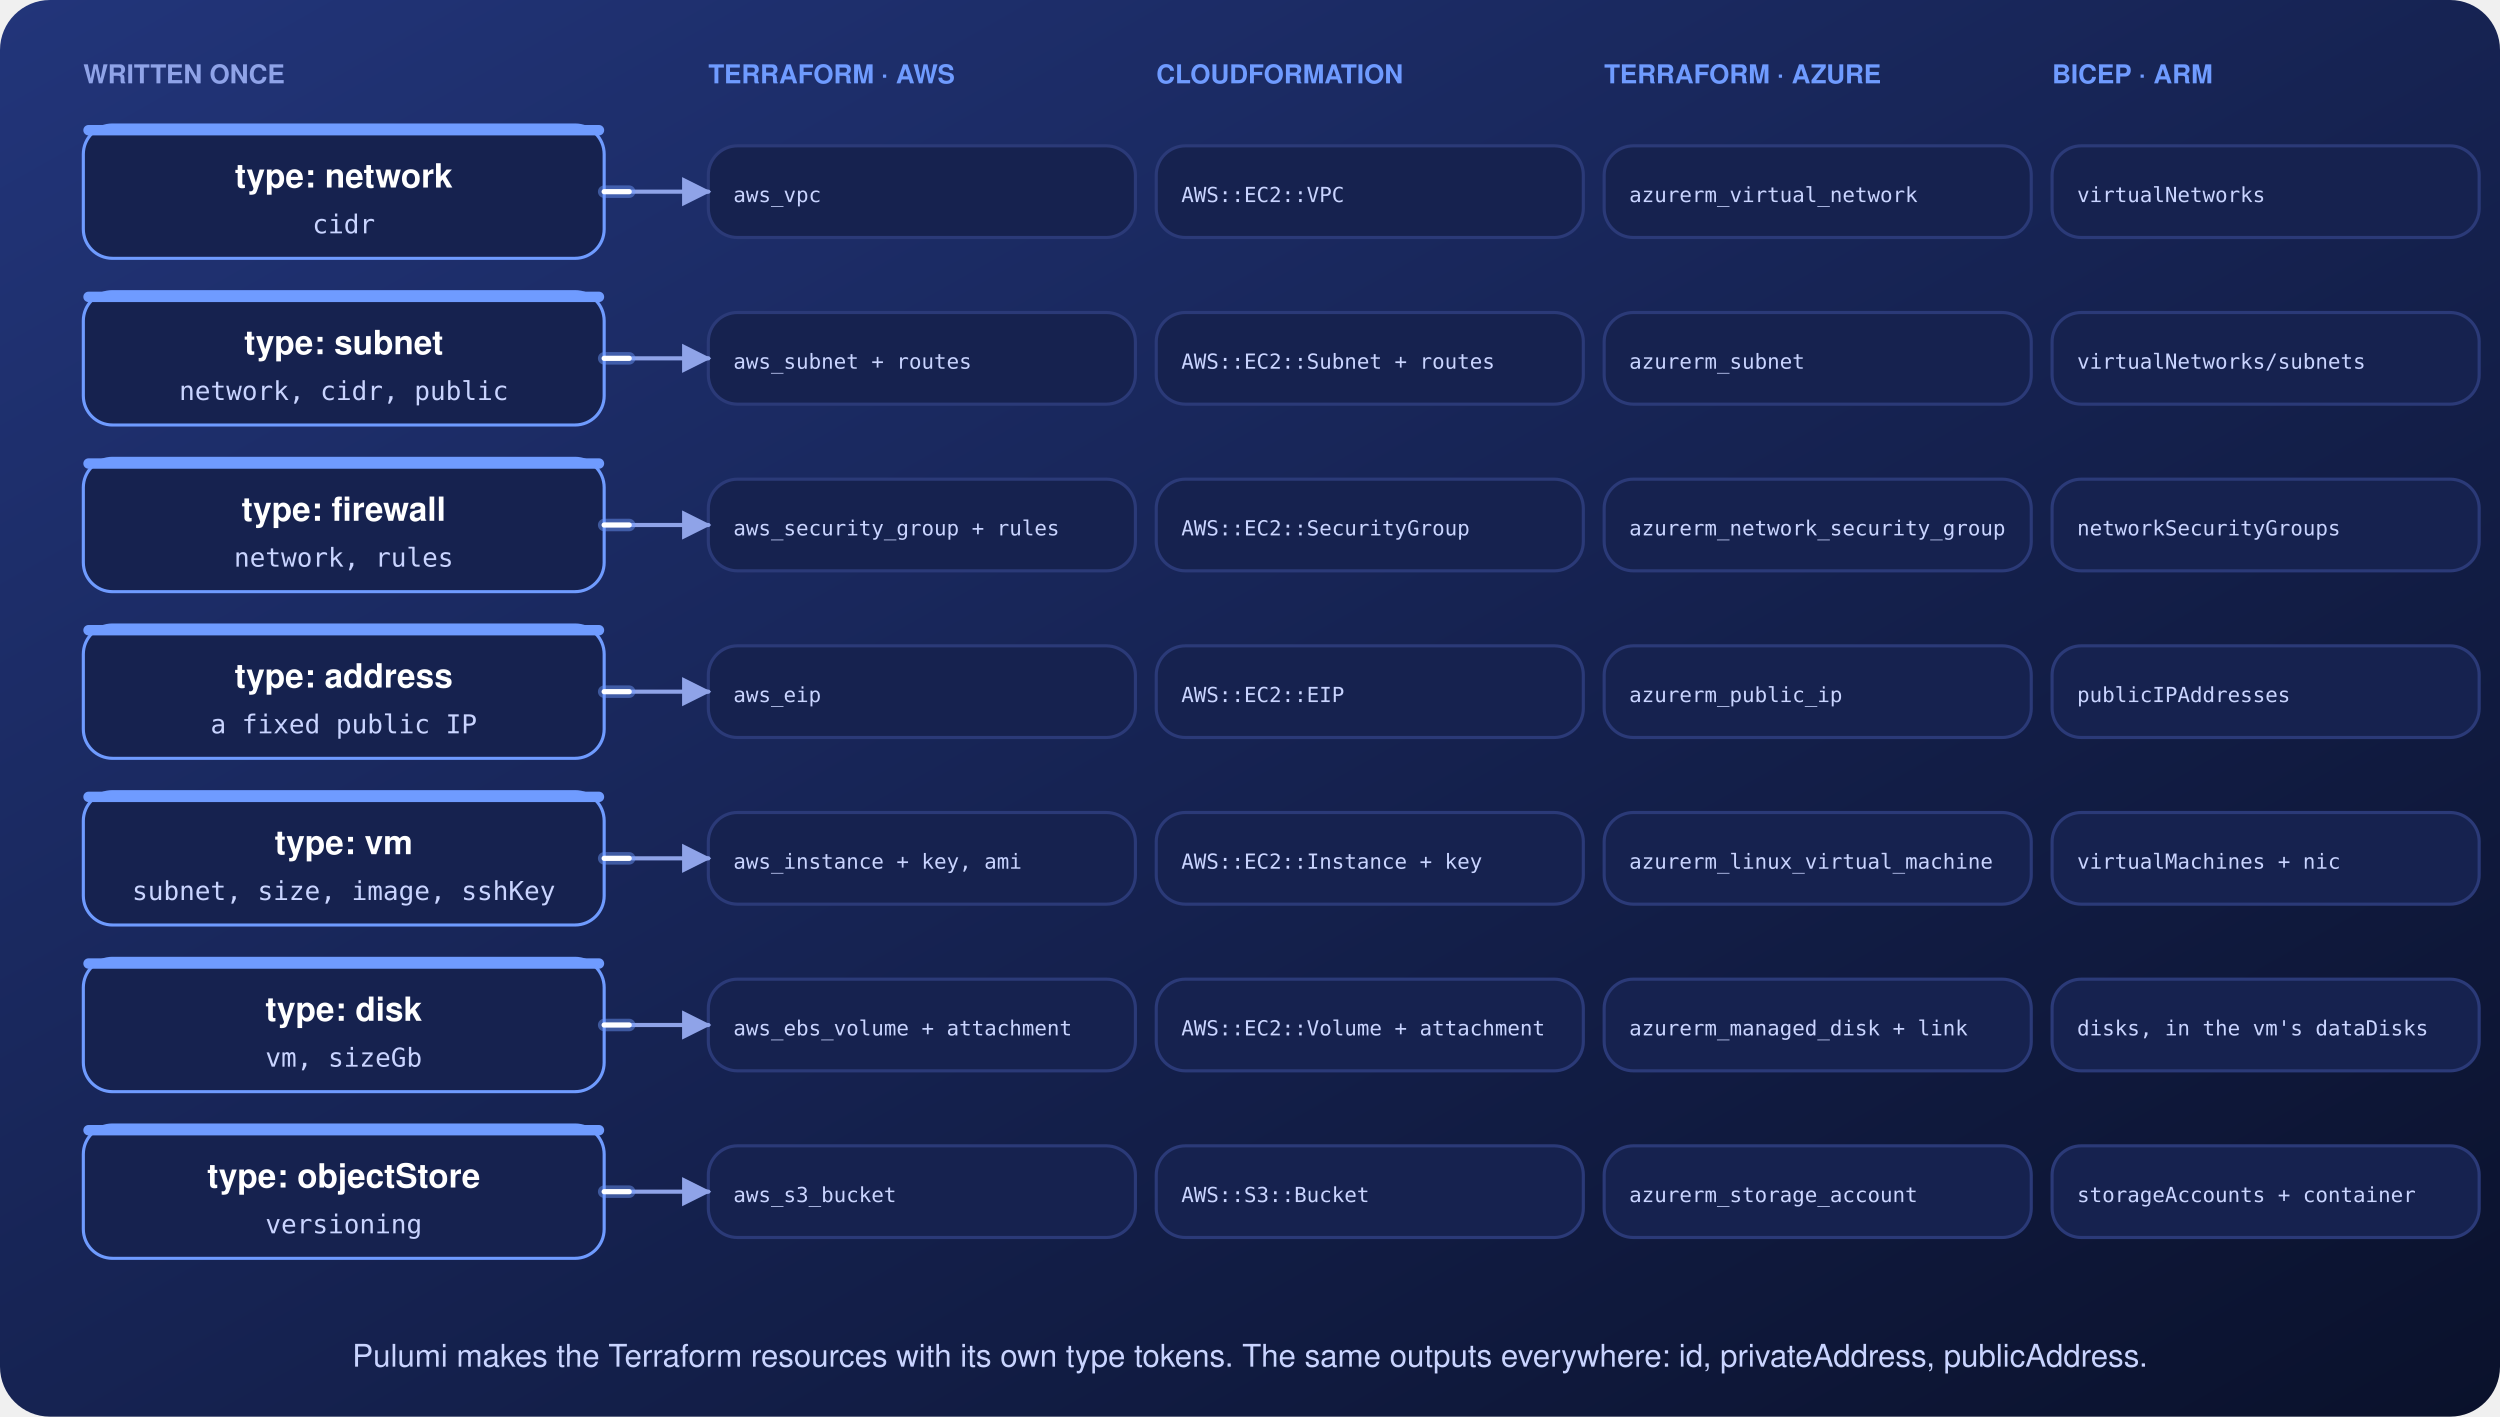
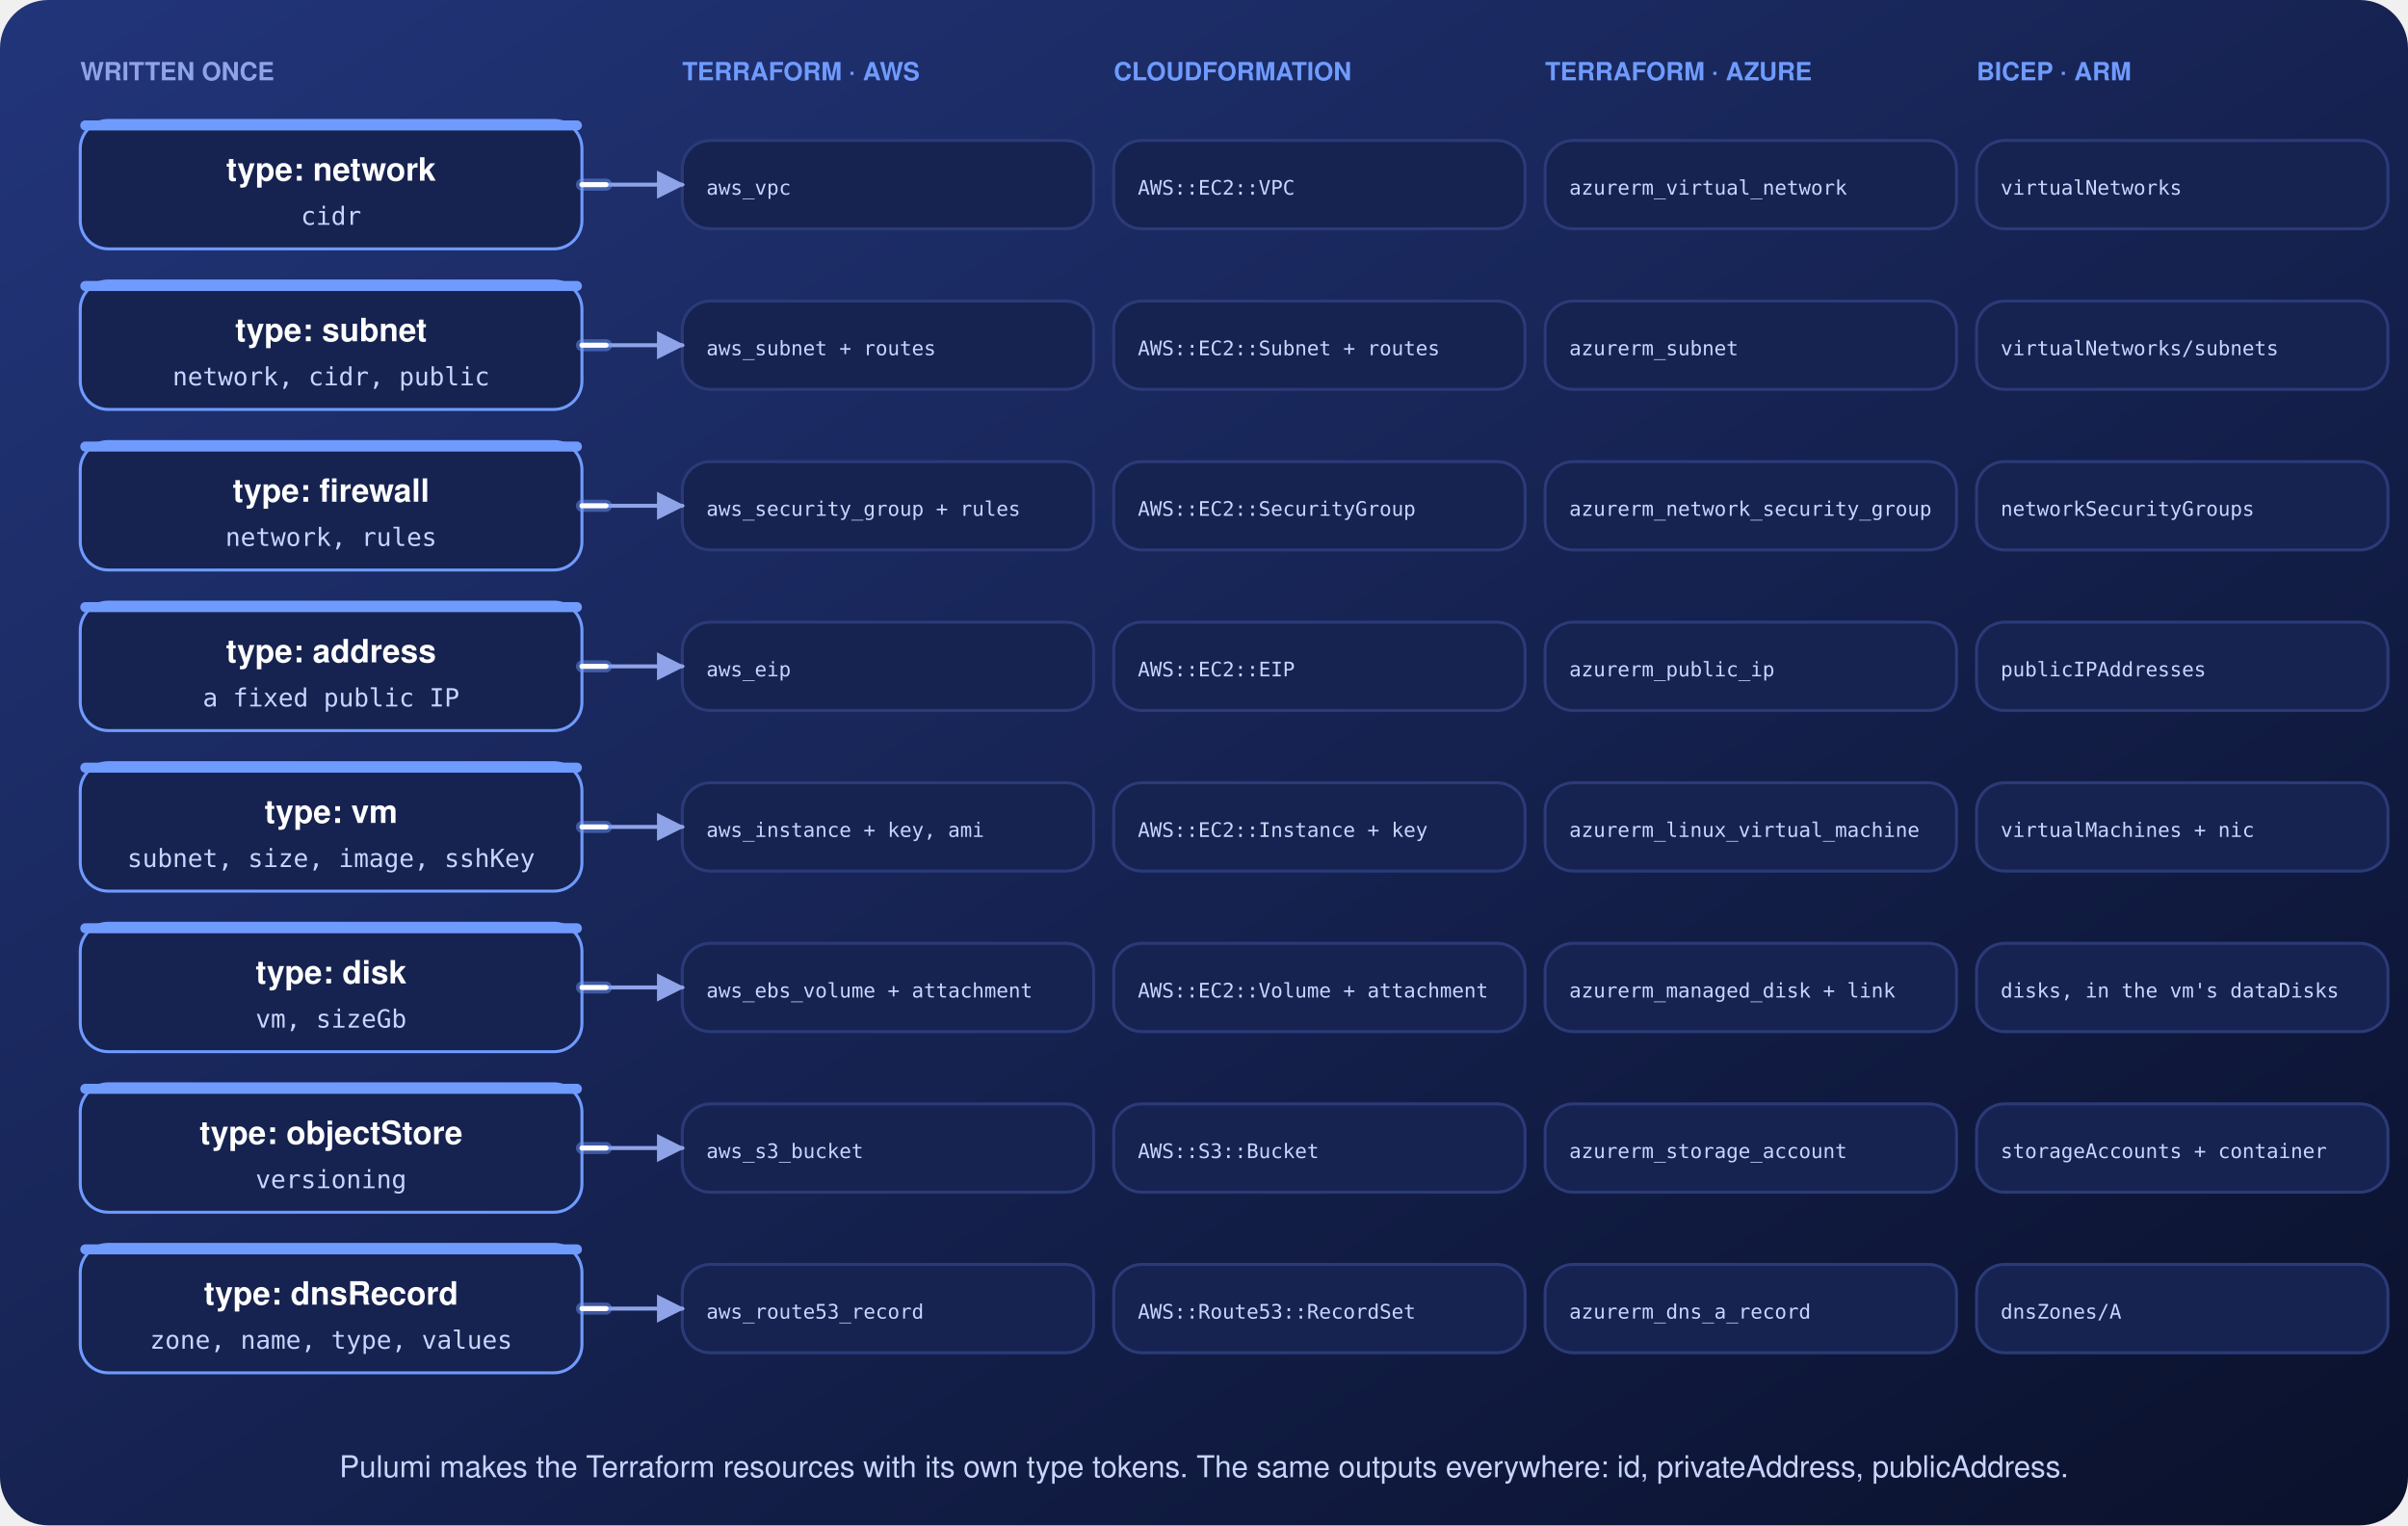
- <svg xmlns="http://www.w3.org/2000/svg" viewBox="0 0 1200 680" width="1200" height="680" role="img" aria-label="The common infrastructure types: network, subnet, firewall, address, vm, disk and objectStore written once, and the native resources Terraform for AWS, CloudFormation, Terraform for Azure, and Bicep and ARM compile each of them to">
+ <svg xmlns="http://www.w3.org/2000/svg" viewBox="0 0 1200 760" width="1200" height="760" role="img" aria-label="The common infrastructure types: network, subnet, firewall, address, vm, disk, objectStore and dnsRecord written once, and the native resources Terraform for AWS, CloudFormation, Terraform for Azure, and Bicep and ARM compile each of them to">
  <style>.m-flow{stroke-dasharray:12 88;stroke-dashoffset:0;animation:m-travel var(--m-time,3s) linear infinite}
.m-flow.m-back{animation-direction:reverse}
.m-breathe{animation:m-breathe 3.2s ease-in-out infinite}
@keyframes m-travel{to{stroke-dashoffset:-100}}
@keyframes m-breathe{0%,100%{opacity:.45}50%{opacity:1}}
@media (prefers-reduced-motion:reduce){.m-flow{display:none}.m-breathe{animation:none;opacity:.85}}</style>
  <defs>
    <linearGradient id="g-bg" x1="0" y1="0" x2="1" y2="1">
      <stop offset="0" stop-color="#22357A" />
      <stop offset="1" stop-color="#0A112B" />
    </linearGradient>
    <marker id="g-arrow" viewBox="0 0 10 10" refX="9" refY="5" markerWidth="7" markerHeight="7" orient="auto-start-reverse">
      <path d="M0 0L10 5L0 10z" fill="#8FA3E8" />
    </marker>
  </defs>
-   <rect width="1200" height="680" rx="24" fill="url(#g-bg)" />
+   <rect width="1200" height="760" rx="24" fill="url(#g-bg)" />
  <text x="40" y="40" text-anchor="start" font-family="'Segoe UI', 'Helvetica Neue', Helvetica, Arial, sans-serif" font-size="12.5" font-weight="700" fill="#8FA3E8">WRITTEN ONCE</text>
  <rect x="40" y="60" width="250" height="64" rx="14" fill="#16224F" stroke="#6F9BFF" stroke-width="1.5" />
  <rect x="40" y="60" width="250" height="5" rx="2.5" fill="#6F9BFF" />
  <text x="165" y="90" text-anchor="middle" font-family="'Segoe UI', 'Helvetica Neue', Helvetica, Arial, sans-serif" font-size="16" font-weight="700" fill="#FFFFFF">type: network</text>
  <text x="165" y="112" text-anchor="middle" font-family="ui-monospace, 'Cascadia Mono', 'SF Mono', Menlo, Consolas, monospace" font-size="12.5" font-weight="400" fill="#C9D4FF">cidr</text>
  <rect x="40" y="140" width="250" height="64" rx="14" fill="#16224F" stroke="#6F9BFF" stroke-width="1.5" />
  <rect x="40" y="140" width="250" height="5" rx="2.5" fill="#6F9BFF" />
  <text x="165" y="170" text-anchor="middle" font-family="'Segoe UI', 'Helvetica Neue', Helvetica, Arial, sans-serif" font-size="16" font-weight="700" fill="#FFFFFF">type: subnet</text>
  <text x="165" y="192" text-anchor="middle" font-family="ui-monospace, 'Cascadia Mono', 'SF Mono', Menlo, Consolas, monospace" font-size="12.5" font-weight="400" fill="#C9D4FF">network, cidr, public</text>
  <rect x="40" y="220" width="250" height="64" rx="14" fill="#16224F" stroke="#6F9BFF" stroke-width="1.5" />
  <rect x="40" y="220" width="250" height="5" rx="2.5" fill="#6F9BFF" />
  <text x="165" y="250" text-anchor="middle" font-family="'Segoe UI', 'Helvetica Neue', Helvetica, Arial, sans-serif" font-size="16" font-weight="700" fill="#FFFFFF">type: firewall</text>
  <text x="165" y="272" text-anchor="middle" font-family="ui-monospace, 'Cascadia Mono', 'SF Mono', Menlo, Consolas, monospace" font-size="12.5" font-weight="400" fill="#C9D4FF">network, rules</text>
  <rect x="40" y="300" width="250" height="64" rx="14" fill="#16224F" stroke="#6F9BFF" stroke-width="1.5" />
  <rect x="40" y="300" width="250" height="5" rx="2.5" fill="#6F9BFF" />
  <text x="165" y="330" text-anchor="middle" font-family="'Segoe UI', 'Helvetica Neue', Helvetica, Arial, sans-serif" font-size="16" font-weight="700" fill="#FFFFFF">type: address</text>
  <text x="165" y="352" text-anchor="middle" font-family="ui-monospace, 'Cascadia Mono', 'SF Mono', Menlo, Consolas, monospace" font-size="12.5" font-weight="400" fill="#C9D4FF">a fixed public IP</text>
  <rect x="40" y="380" width="250" height="64" rx="14" fill="#16224F" stroke="#6F9BFF" stroke-width="1.5" />
  <rect x="40" y="380" width="250" height="5" rx="2.5" fill="#6F9BFF" />
  <text x="165" y="410" text-anchor="middle" font-family="'Segoe UI', 'Helvetica Neue', Helvetica, Arial, sans-serif" font-size="16" font-weight="700" fill="#FFFFFF">type: vm</text>
  <text x="165" y="432" text-anchor="middle" font-family="ui-monospace, 'Cascadia Mono', 'SF Mono', Menlo, Consolas, monospace" font-size="12.5" font-weight="400" fill="#C9D4FF">subnet, size, image, sshKey</text>
  <rect x="40" y="460" width="250" height="64" rx="14" fill="#16224F" stroke="#6F9BFF" stroke-width="1.5" />
  <rect x="40" y="460" width="250" height="5" rx="2.5" fill="#6F9BFF" />
  <text x="165" y="490" text-anchor="middle" font-family="'Segoe UI', 'Helvetica Neue', Helvetica, Arial, sans-serif" font-size="16" font-weight="700" fill="#FFFFFF">type: disk</text>
  <text x="165" y="512" text-anchor="middle" font-family="ui-monospace, 'Cascadia Mono', 'SF Mono', Menlo, Consolas, monospace" font-size="12.5" font-weight="400" fill="#C9D4FF">vm, sizeGb</text>
  <rect x="40" y="540" width="250" height="64" rx="14" fill="#16224F" stroke="#6F9BFF" stroke-width="1.5" />
  <rect x="40" y="540" width="250" height="5" rx="2.5" fill="#6F9BFF" />
  <text x="165" y="570" text-anchor="middle" font-family="'Segoe UI', 'Helvetica Neue', Helvetica, Arial, sans-serif" font-size="16" font-weight="700" fill="#FFFFFF">type: objectStore</text>
  <text x="165" y="592" text-anchor="middle" font-family="ui-monospace, 'Cascadia Mono', 'SF Mono', Menlo, Consolas, monospace" font-size="12.5" font-weight="400" fill="#C9D4FF">versioning</text>
+   <rect x="40" y="620" width="250" height="64" rx="14" fill="#16224F" stroke="#6F9BFF" stroke-width="1.5" />
+   <rect x="40" y="620" width="250" height="5" rx="2.5" fill="#6F9BFF" />
+   <text x="165" y="650" text-anchor="middle" font-family="'Segoe UI', 'Helvetica Neue', Helvetica, Arial, sans-serif" font-size="16" font-weight="700" fill="#FFFFFF">type: dnsRecord</text>
+   <text x="165" y="672" text-anchor="middle" font-family="ui-monospace, 'Cascadia Mono', 'SF Mono', Menlo, Consolas, monospace" font-size="12.5" font-weight="400" fill="#C9D4FF">zone, name, type, values</text>
  <text x="340" y="40" text-anchor="start" font-family="'Segoe UI', 'Helvetica Neue', Helvetica, Arial, sans-serif" font-size="12.5" font-weight="700" fill="#6F9BFF">TERRAFORM · AWS</text>
  <rect x="340" y="70" width="205" height="44" rx="14" fill="#16224F" stroke="#2B3A78" stroke-width="1.5" />
  <text x="352" y="97" text-anchor="start" font-family="ui-monospace, 'Cascadia Mono', 'SF Mono', Menlo, Consolas, monospace" font-size="10" font-weight="400" fill="#C9D4FF">aws_vpc</text>
  <rect x="340" y="150" width="205" height="44" rx="14" fill="#16224F" stroke="#2B3A78" stroke-width="1.5" />
  <text x="352" y="177" text-anchor="start" font-family="ui-monospace, 'Cascadia Mono', 'SF Mono', Menlo, Consolas, monospace" font-size="10" font-weight="400" fill="#C9D4FF">aws_subnet + routes</text>
  <rect x="340" y="230" width="205" height="44" rx="14" fill="#16224F" stroke="#2B3A78" stroke-width="1.5" />
  <text x="352" y="257" text-anchor="start" font-family="ui-monospace, 'Cascadia Mono', 'SF Mono', Menlo, Consolas, monospace" font-size="10" font-weight="400" fill="#C9D4FF">aws_security_group + rules</text>
  <rect x="340" y="310" width="205" height="44" rx="14" fill="#16224F" stroke="#2B3A78" stroke-width="1.5" />
  <text x="352" y="337" text-anchor="start" font-family="ui-monospace, 'Cascadia Mono', 'SF Mono', Menlo, Consolas, monospace" font-size="10" font-weight="400" fill="#C9D4FF">aws_eip</text>
  <rect x="340" y="390" width="205" height="44" rx="14" fill="#16224F" stroke="#2B3A78" stroke-width="1.5" />
  <text x="352" y="417" text-anchor="start" font-family="ui-monospace, 'Cascadia Mono', 'SF Mono', Menlo, Consolas, monospace" font-size="10" font-weight="400" fill="#C9D4FF">aws_instance + key, ami</text>
  <rect x="340" y="470" width="205" height="44" rx="14" fill="#16224F" stroke="#2B3A78" stroke-width="1.5" />
  <text x="352" y="497" text-anchor="start" font-family="ui-monospace, 'Cascadia Mono', 'SF Mono', Menlo, Consolas, monospace" font-size="10" font-weight="400" fill="#C9D4FF">aws_ebs_volume + attachment</text>
  <rect x="340" y="550" width="205" height="44" rx="14" fill="#16224F" stroke="#2B3A78" stroke-width="1.5" />
  <text x="352" y="577" text-anchor="start" font-family="ui-monospace, 'Cascadia Mono', 'SF Mono', Menlo, Consolas, monospace" font-size="10" font-weight="400" fill="#C9D4FF">aws_s3_bucket</text>
+   <rect x="340" y="630" width="205" height="44" rx="14" fill="#16224F" stroke="#2B3A78" stroke-width="1.5" />
+   <text x="352" y="657" text-anchor="start" font-family="ui-monospace, 'Cascadia Mono', 'SF Mono', Menlo, Consolas, monospace" font-size="10" font-weight="400" fill="#C9D4FF">aws_route53_record</text>
  <text x="555" y="40" text-anchor="start" font-family="'Segoe UI', 'Helvetica Neue', Helvetica, Arial, sans-serif" font-size="12.5" font-weight="700" fill="#6F9BFF">CLOUDFORMATION</text>
  <rect x="555" y="70" width="205" height="44" rx="14" fill="#16224F" stroke="#2B3A78" stroke-width="1.5" />
  <text x="567" y="97" text-anchor="start" font-family="ui-monospace, 'Cascadia Mono', 'SF Mono', Menlo, Consolas, monospace" font-size="10" font-weight="400" fill="#C9D4FF">AWS::EC2::VPC</text>
  <rect x="555" y="150" width="205" height="44" rx="14" fill="#16224F" stroke="#2B3A78" stroke-width="1.5" />
  <text x="567" y="177" text-anchor="start" font-family="ui-monospace, 'Cascadia Mono', 'SF Mono', Menlo, Consolas, monospace" font-size="10" font-weight="400" fill="#C9D4FF">AWS::EC2::Subnet + routes</text>
  <rect x="555" y="230" width="205" height="44" rx="14" fill="#16224F" stroke="#2B3A78" stroke-width="1.5" />
  <text x="567" y="257" text-anchor="start" font-family="ui-monospace, 'Cascadia Mono', 'SF Mono', Menlo, Consolas, monospace" font-size="10" font-weight="400" fill="#C9D4FF">AWS::EC2::SecurityGroup</text>
  <rect x="555" y="310" width="205" height="44" rx="14" fill="#16224F" stroke="#2B3A78" stroke-width="1.5" />
  <text x="567" y="337" text-anchor="start" font-family="ui-monospace, 'Cascadia Mono', 'SF Mono', Menlo, Consolas, monospace" font-size="10" font-weight="400" fill="#C9D4FF">AWS::EC2::EIP</text>
  <rect x="555" y="390" width="205" height="44" rx="14" fill="#16224F" stroke="#2B3A78" stroke-width="1.5" />
  <text x="567" y="417" text-anchor="start" font-family="ui-monospace, 'Cascadia Mono', 'SF Mono', Menlo, Consolas, monospace" font-size="10" font-weight="400" fill="#C9D4FF">AWS::EC2::Instance + key</text>
  <rect x="555" y="470" width="205" height="44" rx="14" fill="#16224F" stroke="#2B3A78" stroke-width="1.5" />
  <text x="567" y="497" text-anchor="start" font-family="ui-monospace, 'Cascadia Mono', 'SF Mono', Menlo, Consolas, monospace" font-size="10" font-weight="400" fill="#C9D4FF">AWS::EC2::Volume + attachment</text>
  <rect x="555" y="550" width="205" height="44" rx="14" fill="#16224F" stroke="#2B3A78" stroke-width="1.5" />
  <text x="567" y="577" text-anchor="start" font-family="ui-monospace, 'Cascadia Mono', 'SF Mono', Menlo, Consolas, monospace" font-size="10" font-weight="400" fill="#C9D4FF">AWS::S3::Bucket</text>
+   <rect x="555" y="630" width="205" height="44" rx="14" fill="#16224F" stroke="#2B3A78" stroke-width="1.5" />
+   <text x="567" y="657" text-anchor="start" font-family="ui-monospace, 'Cascadia Mono', 'SF Mono', Menlo, Consolas, monospace" font-size="10" font-weight="400" fill="#C9D4FF">AWS::Route53::RecordSet</text>
  <text x="770" y="40" text-anchor="start" font-family="'Segoe UI', 'Helvetica Neue', Helvetica, Arial, sans-serif" font-size="12.5" font-weight="700" fill="#6F9BFF">TERRAFORM · AZURE</text>
  <rect x="770" y="70" width="205" height="44" rx="14" fill="#16224F" stroke="#2B3A78" stroke-width="1.5" />
  <text x="782" y="97" text-anchor="start" font-family="ui-monospace, 'Cascadia Mono', 'SF Mono', Menlo, Consolas, monospace" font-size="10" font-weight="400" fill="#C9D4FF">azurerm_virtual_network</text>
  <rect x="770" y="150" width="205" height="44" rx="14" fill="#16224F" stroke="#2B3A78" stroke-width="1.5" />
  <text x="782" y="177" text-anchor="start" font-family="ui-monospace, 'Cascadia Mono', 'SF Mono', Menlo, Consolas, monospace" font-size="10" font-weight="400" fill="#C9D4FF">azurerm_subnet</text>
  <rect x="770" y="230" width="205" height="44" rx="14" fill="#16224F" stroke="#2B3A78" stroke-width="1.5" />
  <text x="782" y="257" text-anchor="start" font-family="ui-monospace, 'Cascadia Mono', 'SF Mono', Menlo, Consolas, monospace" font-size="10" font-weight="400" fill="#C9D4FF">azurerm_network_security_group</text>
  <rect x="770" y="310" width="205" height="44" rx="14" fill="#16224F" stroke="#2B3A78" stroke-width="1.5" />
  <text x="782" y="337" text-anchor="start" font-family="ui-monospace, 'Cascadia Mono', 'SF Mono', Menlo, Consolas, monospace" font-size="10" font-weight="400" fill="#C9D4FF">azurerm_public_ip</text>
  <rect x="770" y="390" width="205" height="44" rx="14" fill="#16224F" stroke="#2B3A78" stroke-width="1.5" />
  <text x="782" y="417" text-anchor="start" font-family="ui-monospace, 'Cascadia Mono', 'SF Mono', Menlo, Consolas, monospace" font-size="10" font-weight="400" fill="#C9D4FF">azurerm_linux_virtual_machine</text>
  <rect x="770" y="470" width="205" height="44" rx="14" fill="#16224F" stroke="#2B3A78" stroke-width="1.5" />
  <text x="782" y="497" text-anchor="start" font-family="ui-monospace, 'Cascadia Mono', 'SF Mono', Menlo, Consolas, monospace" font-size="10" font-weight="400" fill="#C9D4FF">azurerm_managed_disk + link</text>
  <rect x="770" y="550" width="205" height="44" rx="14" fill="#16224F" stroke="#2B3A78" stroke-width="1.5" />
  <text x="782" y="577" text-anchor="start" font-family="ui-monospace, 'Cascadia Mono', 'SF Mono', Menlo, Consolas, monospace" font-size="10" font-weight="400" fill="#C9D4FF">azurerm_storage_account</text>
+   <rect x="770" y="630" width="205" height="44" rx="14" fill="#16224F" stroke="#2B3A78" stroke-width="1.5" />
+   <text x="782" y="657" text-anchor="start" font-family="ui-monospace, 'Cascadia Mono', 'SF Mono', Menlo, Consolas, monospace" font-size="10" font-weight="400" fill="#C9D4FF">azurerm_dns_a_record</text>
  <text x="985" y="40" text-anchor="start" font-family="'Segoe UI', 'Helvetica Neue', Helvetica, Arial, sans-serif" font-size="12.5" font-weight="700" fill="#6F9BFF">BICEP · ARM</text>
  <rect x="985" y="70" width="205" height="44" rx="14" fill="#16224F" stroke="#2B3A78" stroke-width="1.5" />
  <text x="997" y="97" text-anchor="start" font-family="ui-monospace, 'Cascadia Mono', 'SF Mono', Menlo, Consolas, monospace" font-size="10" font-weight="400" fill="#C9D4FF">virtualNetworks</text>
  <rect x="985" y="150" width="205" height="44" rx="14" fill="#16224F" stroke="#2B3A78" stroke-width="1.5" />
  <text x="997" y="177" text-anchor="start" font-family="ui-monospace, 'Cascadia Mono', 'SF Mono', Menlo, Consolas, monospace" font-size="10" font-weight="400" fill="#C9D4FF">virtualNetworks/subnets</text>
  <rect x="985" y="230" width="205" height="44" rx="14" fill="#16224F" stroke="#2B3A78" stroke-width="1.5" />
  <text x="997" y="257" text-anchor="start" font-family="ui-monospace, 'Cascadia Mono', 'SF Mono', Menlo, Consolas, monospace" font-size="10" font-weight="400" fill="#C9D4FF">networkSecurityGroups</text>
  <rect x="985" y="310" width="205" height="44" rx="14" fill="#16224F" stroke="#2B3A78" stroke-width="1.5" />
  <text x="997" y="337" text-anchor="start" font-family="ui-monospace, 'Cascadia Mono', 'SF Mono', Menlo, Consolas, monospace" font-size="10" font-weight="400" fill="#C9D4FF">publicIPAddresses</text>
  <rect x="985" y="390" width="205" height="44" rx="14" fill="#16224F" stroke="#2B3A78" stroke-width="1.5" />
  <text x="997" y="417" text-anchor="start" font-family="ui-monospace, 'Cascadia Mono', 'SF Mono', Menlo, Consolas, monospace" font-size="10" font-weight="400" fill="#C9D4FF">virtualMachines + nic</text>
  <rect x="985" y="470" width="205" height="44" rx="14" fill="#16224F" stroke="#2B3A78" stroke-width="1.5" />
  <text x="997" y="497" text-anchor="start" font-family="ui-monospace, 'Cascadia Mono', 'SF Mono', Menlo, Consolas, monospace" font-size="10" font-weight="400" fill="#C9D4FF">disks, in the vm's dataDisks</text>
  <rect x="985" y="550" width="205" height="44" rx="14" fill="#16224F" stroke="#2B3A78" stroke-width="1.5" />
  <text x="997" y="577" text-anchor="start" font-family="ui-monospace, 'Cascadia Mono', 'SF Mono', Menlo, Consolas, monospace" font-size="10" font-weight="400" fill="#C9D4FF">storageAccounts + container</text>
+   <rect x="985" y="630" width="205" height="44" rx="14" fill="#16224F" stroke="#2B3A78" stroke-width="1.5" />
+   <text x="997" y="657" text-anchor="start" font-family="ui-monospace, 'Cascadia Mono', 'SF Mono', Menlo, Consolas, monospace" font-size="10" font-weight="400" fill="#C9D4FF">dnsZones/A</text>
  <path d="M290 92C315 92 315 92 340 92" fill="none" stroke="#8FA3E8" stroke-width="2" stroke-linecap="round" marker-end="url(#g-arrow)" />
  <path d="M290 92C315 92 315 92 340 92" fill="none" stroke="#6F9BFF" stroke-width="6" stroke-linecap="round" opacity=".45" pathLength="100" class="m-flow" style="--m-time:2.4s;animation-delay:-0s" />
  <path d="M290 92C315 92 315 92 340 92" fill="none" stroke="#FFFFFF" stroke-width="2.5" stroke-linecap="round" pathLength="100" class="m-flow" style="--m-time:2.4s;animation-delay:-0s" />
  <path d="M290 172C315 172 315 172 340 172" fill="none" stroke="#8FA3E8" stroke-width="2" stroke-linecap="round" marker-end="url(#g-arrow)" />
  <path d="M290 172C315 172 315 172 340 172" fill="none" stroke="#6F9BFF" stroke-width="6" stroke-linecap="round" opacity=".45" pathLength="100" class="m-flow" style="--m-time:2.4s;animation-delay:-0.35s" />
  <path d="M290 172C315 172 315 172 340 172" fill="none" stroke="#FFFFFF" stroke-width="2.5" stroke-linecap="round" pathLength="100" class="m-flow" style="--m-time:2.4s;animation-delay:-0.35s" />
  <path d="M290 252C315 252 315 252 340 252" fill="none" stroke="#8FA3E8" stroke-width="2" stroke-linecap="round" marker-end="url(#g-arrow)" />
  <path d="M290 252C315 252 315 252 340 252" fill="none" stroke="#6F9BFF" stroke-width="6" stroke-linecap="round" opacity=".45" pathLength="100" class="m-flow" style="--m-time:2.4s;animation-delay:-0.7s" />
  <path d="M290 252C315 252 315 252 340 252" fill="none" stroke="#FFFFFF" stroke-width="2.5" stroke-linecap="round" pathLength="100" class="m-flow" style="--m-time:2.4s;animation-delay:-0.7s" />
  <path d="M290 332C315 332 315 332 340 332" fill="none" stroke="#8FA3E8" stroke-width="2" stroke-linecap="round" marker-end="url(#g-arrow)" />
  <path d="M290 332C315 332 315 332 340 332" fill="none" stroke="#6F9BFF" stroke-width="6" stroke-linecap="round" opacity=".45" pathLength="100" class="m-flow" style="--m-time:2.4s;animation-delay:-1.05s" />
  <path d="M290 332C315 332 315 332 340 332" fill="none" stroke="#FFFFFF" stroke-width="2.5" stroke-linecap="round" pathLength="100" class="m-flow" style="--m-time:2.4s;animation-delay:-1.05s" />
  <path d="M290 412C315 412 315 412 340 412" fill="none" stroke="#8FA3E8" stroke-width="2" stroke-linecap="round" marker-end="url(#g-arrow)" />
  <path d="M290 412C315 412 315 412 340 412" fill="none" stroke="#6F9BFF" stroke-width="6" stroke-linecap="round" opacity=".45" pathLength="100" class="m-flow" style="--m-time:2.4s;animation-delay:-1.4s" />
  <path d="M290 412C315 412 315 412 340 412" fill="none" stroke="#FFFFFF" stroke-width="2.5" stroke-linecap="round" pathLength="100" class="m-flow" style="--m-time:2.4s;animation-delay:-1.4s" />
  <path d="M290 492C315 492 315 492 340 492" fill="none" stroke="#8FA3E8" stroke-width="2" stroke-linecap="round" marker-end="url(#g-arrow)" />
  <path d="M290 492C315 492 315 492 340 492" fill="none" stroke="#6F9BFF" stroke-width="6" stroke-linecap="round" opacity=".45" pathLength="100" class="m-flow" style="--m-time:2.4s;animation-delay:-1.75s" />
  <path d="M290 492C315 492 315 492 340 492" fill="none" stroke="#FFFFFF" stroke-width="2.5" stroke-linecap="round" pathLength="100" class="m-flow" style="--m-time:2.4s;animation-delay:-1.75s" />
  <path d="M290 572C315 572 315 572 340 572" fill="none" stroke="#8FA3E8" stroke-width="2" stroke-linecap="round" marker-end="url(#g-arrow)" />
  <path d="M290 572C315 572 315 572 340 572" fill="none" stroke="#6F9BFF" stroke-width="6" stroke-linecap="round" opacity=".45" pathLength="100" class="m-flow" style="--m-time:2.4s;animation-delay:-2.1s" />
  <path d="M290 572C315 572 315 572 340 572" fill="none" stroke="#FFFFFF" stroke-width="2.5" stroke-linecap="round" pathLength="100" class="m-flow" style="--m-time:2.4s;animation-delay:-2.1s" />
-   <text x="600" y="656" text-anchor="middle" font-family="'Segoe UI', 'Helvetica Neue', Helvetica, Arial, sans-serif" font-size="15" font-weight="400" fill="#C9D4FF">Pulumi makes the Terraform resources with its own type tokens. The same outputs everywhere: id, privateAddress, publicAddress.</text>
+   <path d="M290 652C315 652 315 652 340 652" fill="none" stroke="#8FA3E8" stroke-width="2" stroke-linecap="round" marker-end="url(#g-arrow)" />
+   <path d="M290 652C315 652 315 652 340 652" fill="none" stroke="#6F9BFF" stroke-width="6" stroke-linecap="round" opacity=".45" pathLength="100" class="m-flow" style="--m-time:2.4s;animation-delay:-2.45s" />
+   <path d="M290 652C315 652 315 652 340 652" fill="none" stroke="#FFFFFF" stroke-width="2.5" stroke-linecap="round" pathLength="100" class="m-flow" style="--m-time:2.4s;animation-delay:-2.45s" />
+   <text x="600" y="736" text-anchor="middle" font-family="'Segoe UI', 'Helvetica Neue', Helvetica, Arial, sans-serif" font-size="15" font-weight="400" fill="#C9D4FF">Pulumi makes the Terraform resources with its own type tokens. The same outputs everywhere: id, privateAddress, publicAddress.</text>
</svg>
